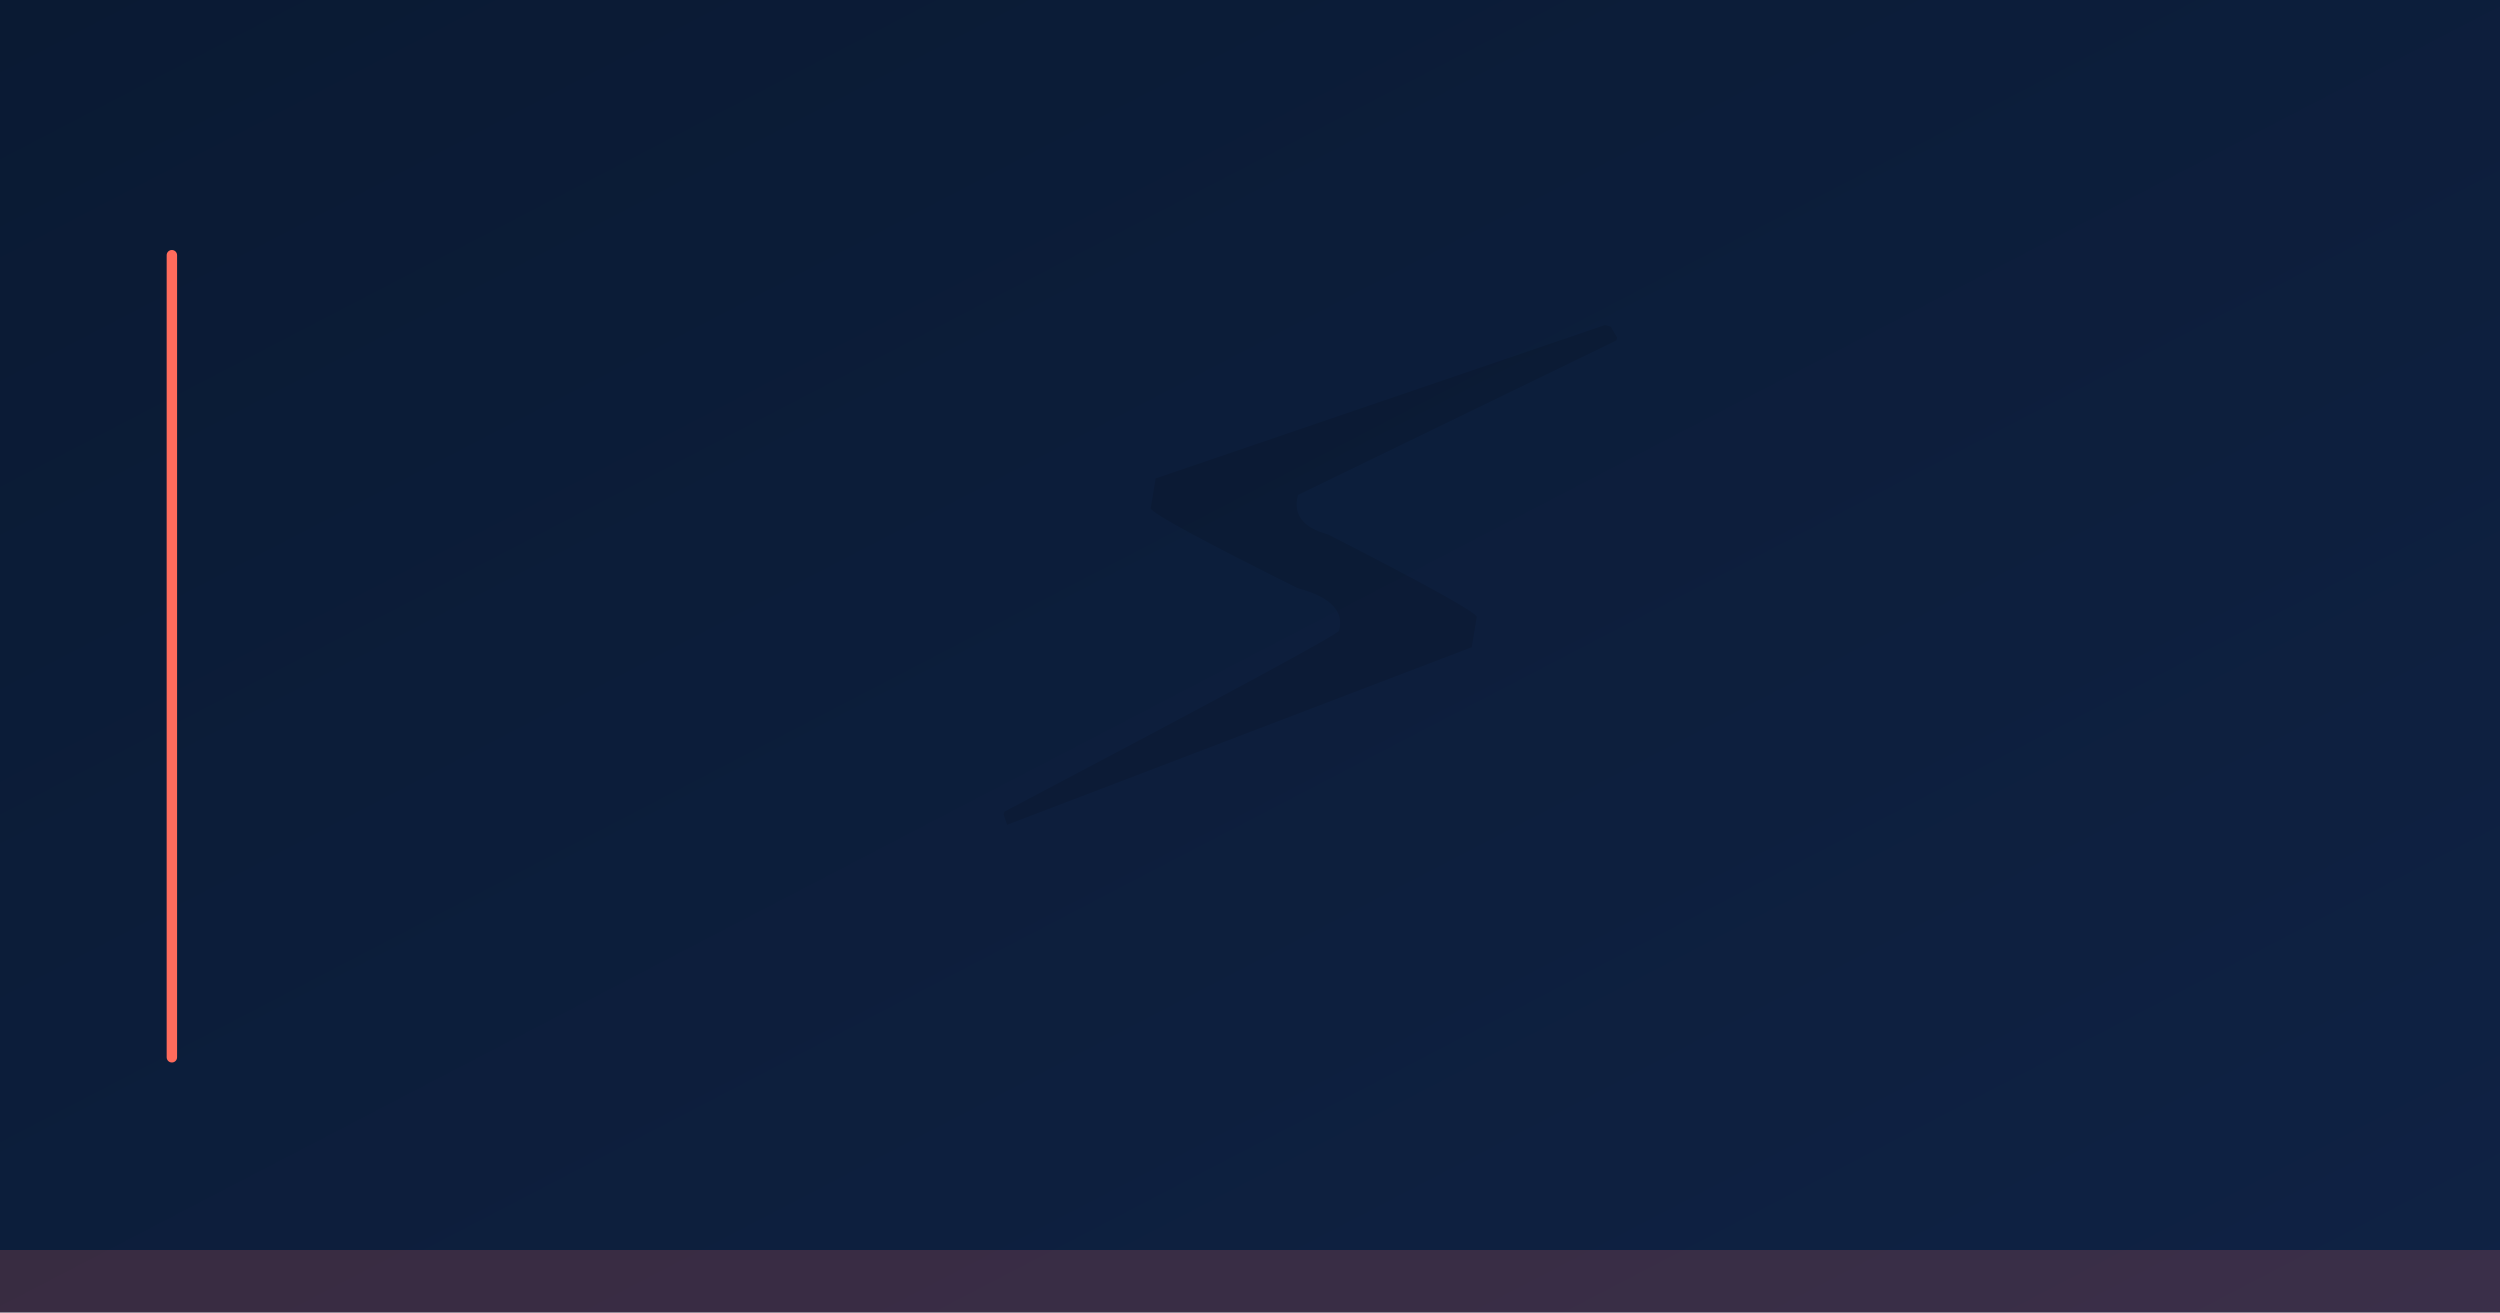
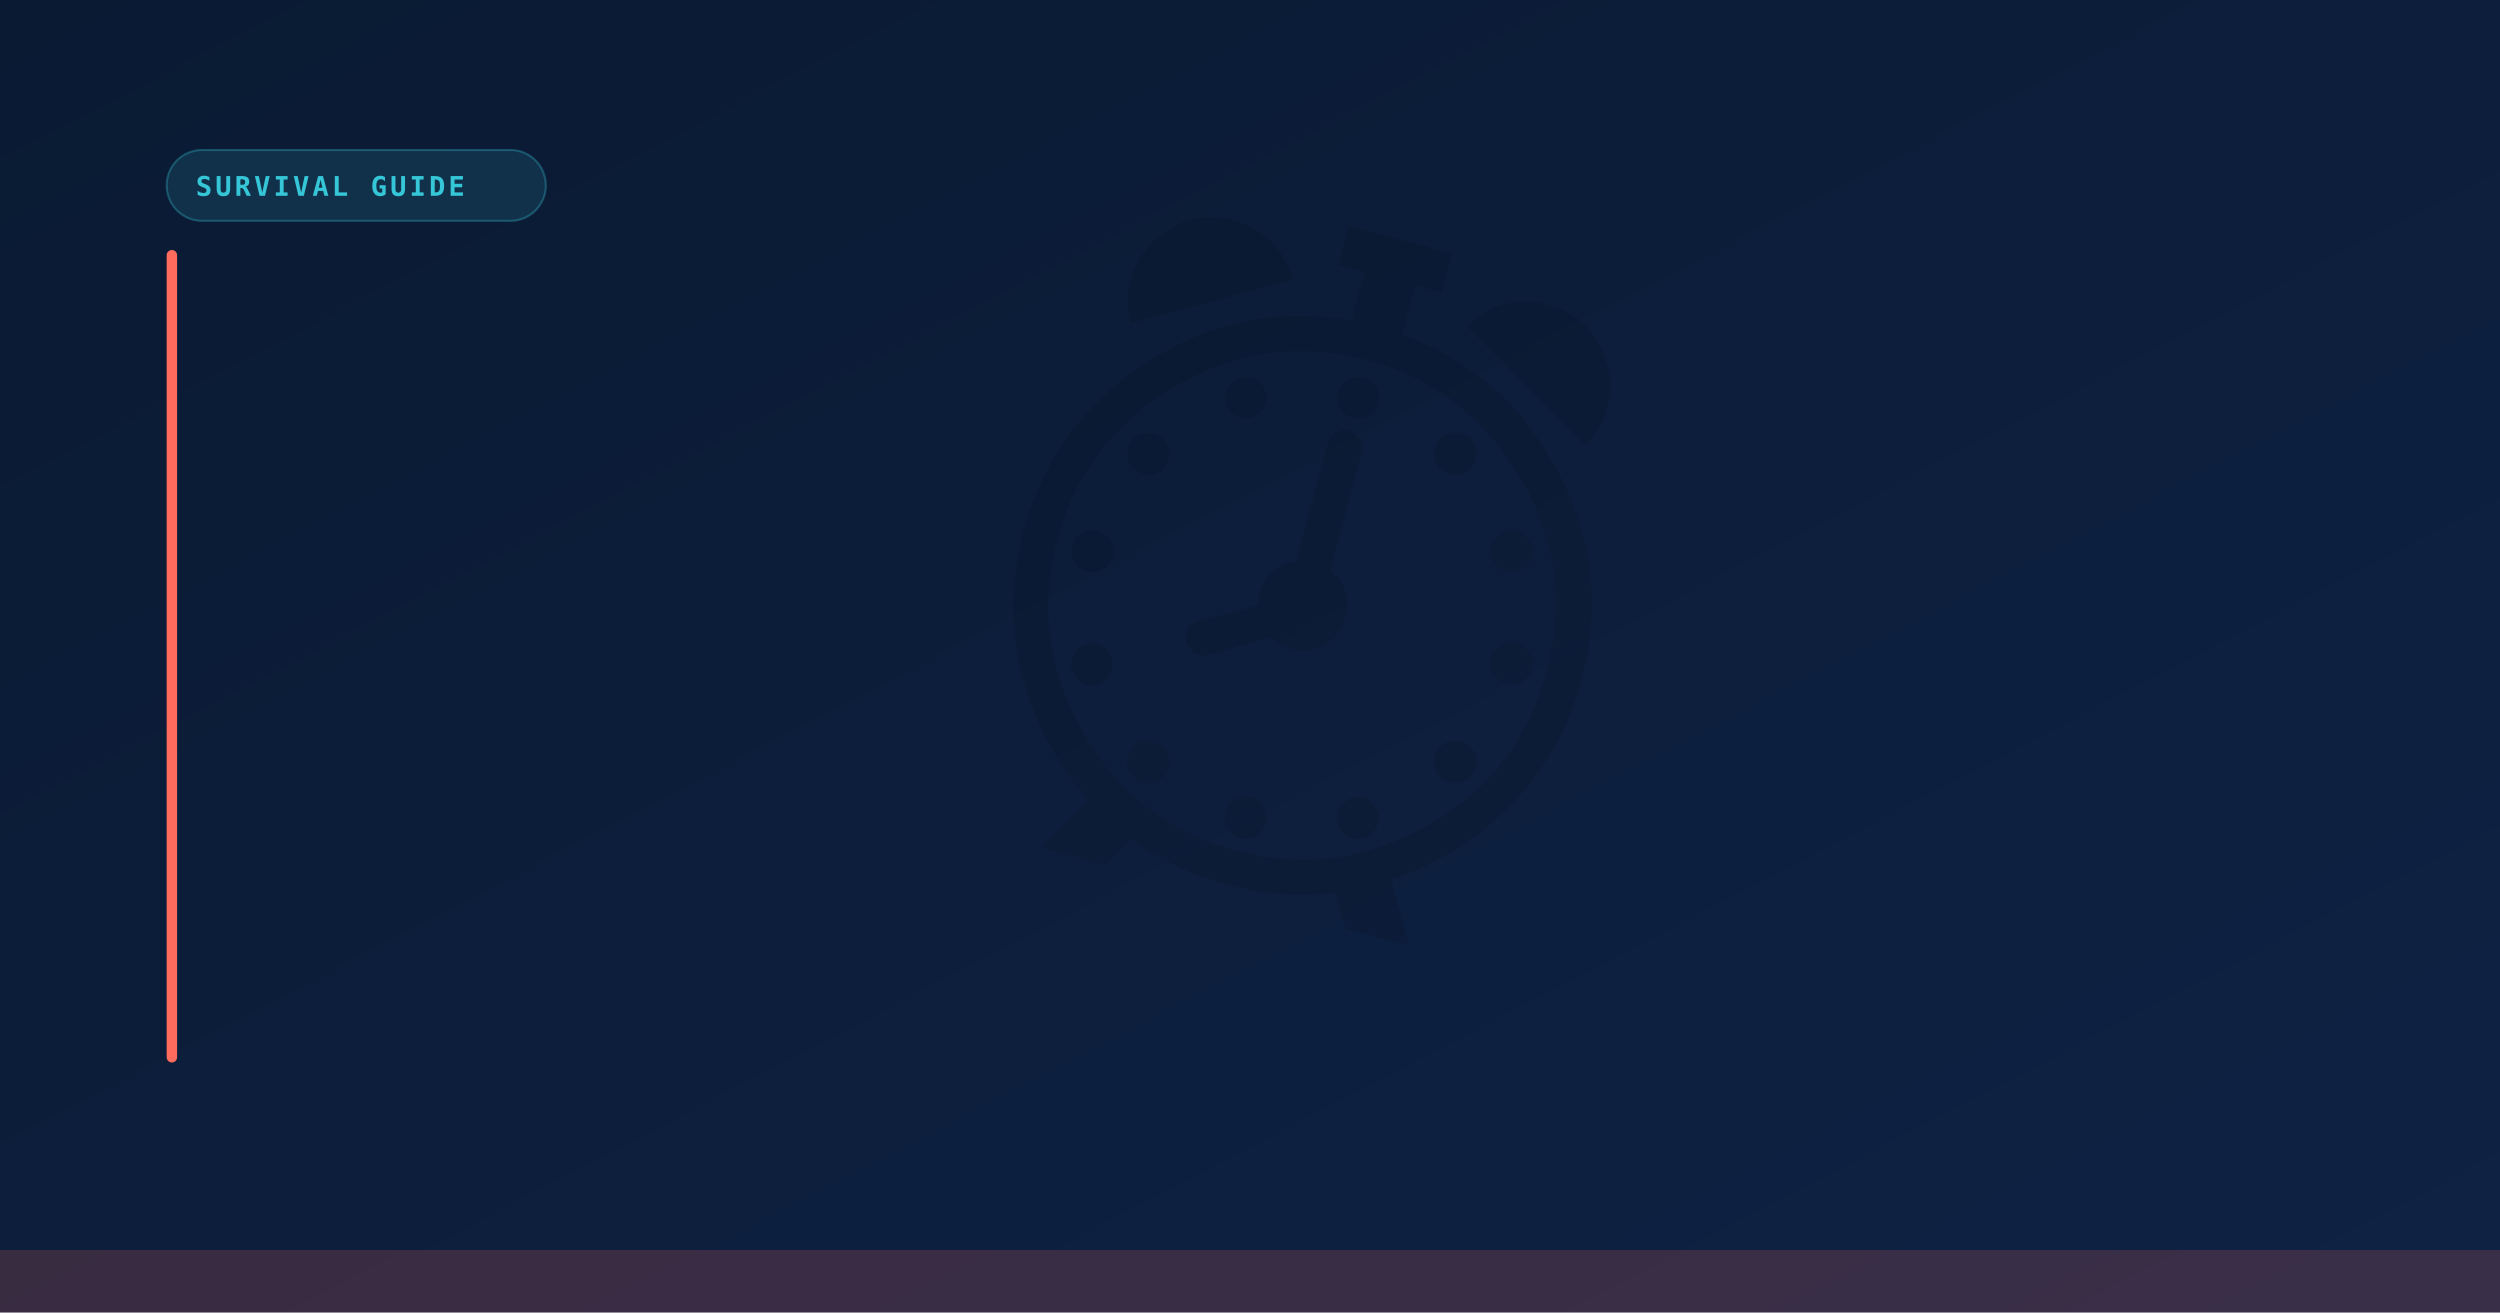
<svg xmlns="http://www.w3.org/2000/svg" width="1200" height="630">
  <defs>
    <linearGradient id="bg" x1="0" y1="0" x2="1" y2="1" gradientUnits="objectBoundingBox">
      <stop offset="0%" stop-color="#0A1A33" />
      <stop offset="100%" stop-color="#0F2244" />
    </linearGradient>
  </defs>
  <rect width="1200" height="630" fill="url(#bg)" />
-   <text x="620" y="310" font-size="420" text-anchor="middle" dominant-baseline="middle" opacity="0.10" transform="rotate(15,620,310)">⚡</text>
+   <text x="620" y="310" font-size="420" text-anchor="middle" dominant-baseline="middle" opacity="0.10" transform="rotate(15,620,310)">⏰</text>
+   <rect x="80" y="72" width="182" height="34" rx="17" fill="#35C6D822" stroke="#35C6D84d" />
+   <text x="94" y="94" font-family="monospace" font-size="13" font-weight="600" letter-spacing="1.5" fill="#35C6D8">SURVIVAL GUIDE</text>
  <rect x="80" y="120" width="5" height="390" fill="#FF6B5C" rx="2.5" />
  <rect x="0" y="600" width="1200" height="30" fill="#FF6B5C" opacity="0.18" />
</svg>
